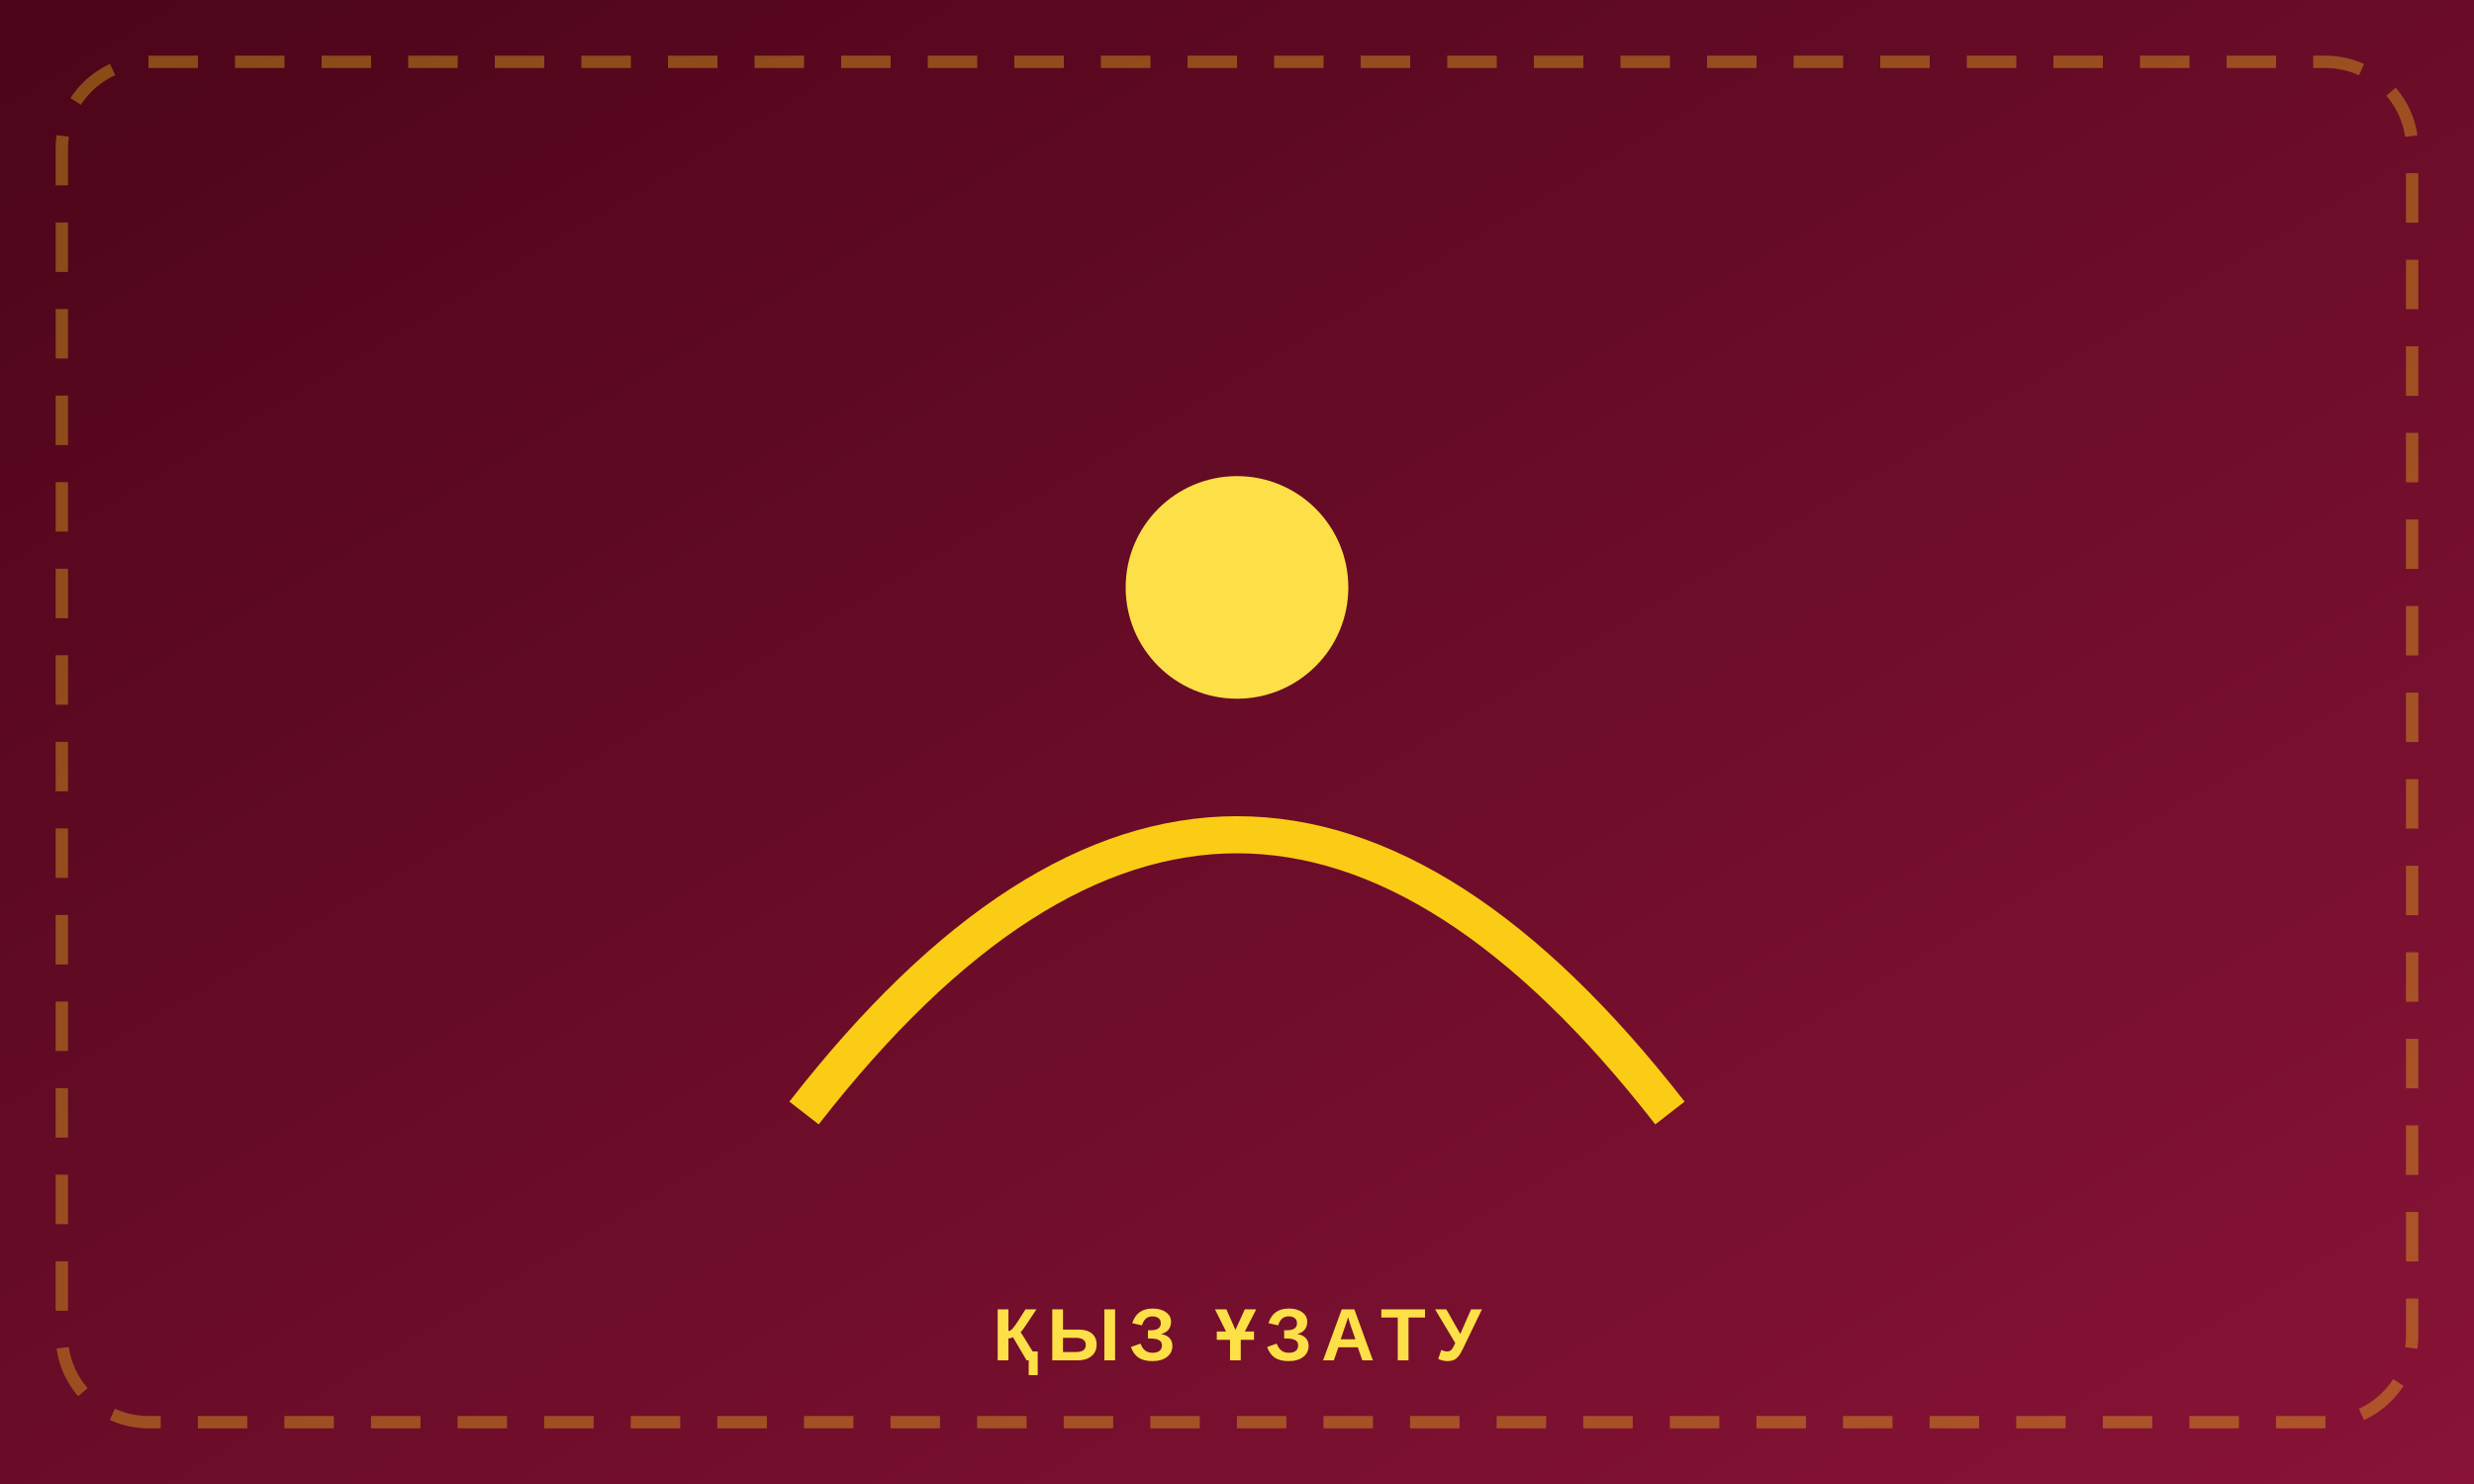
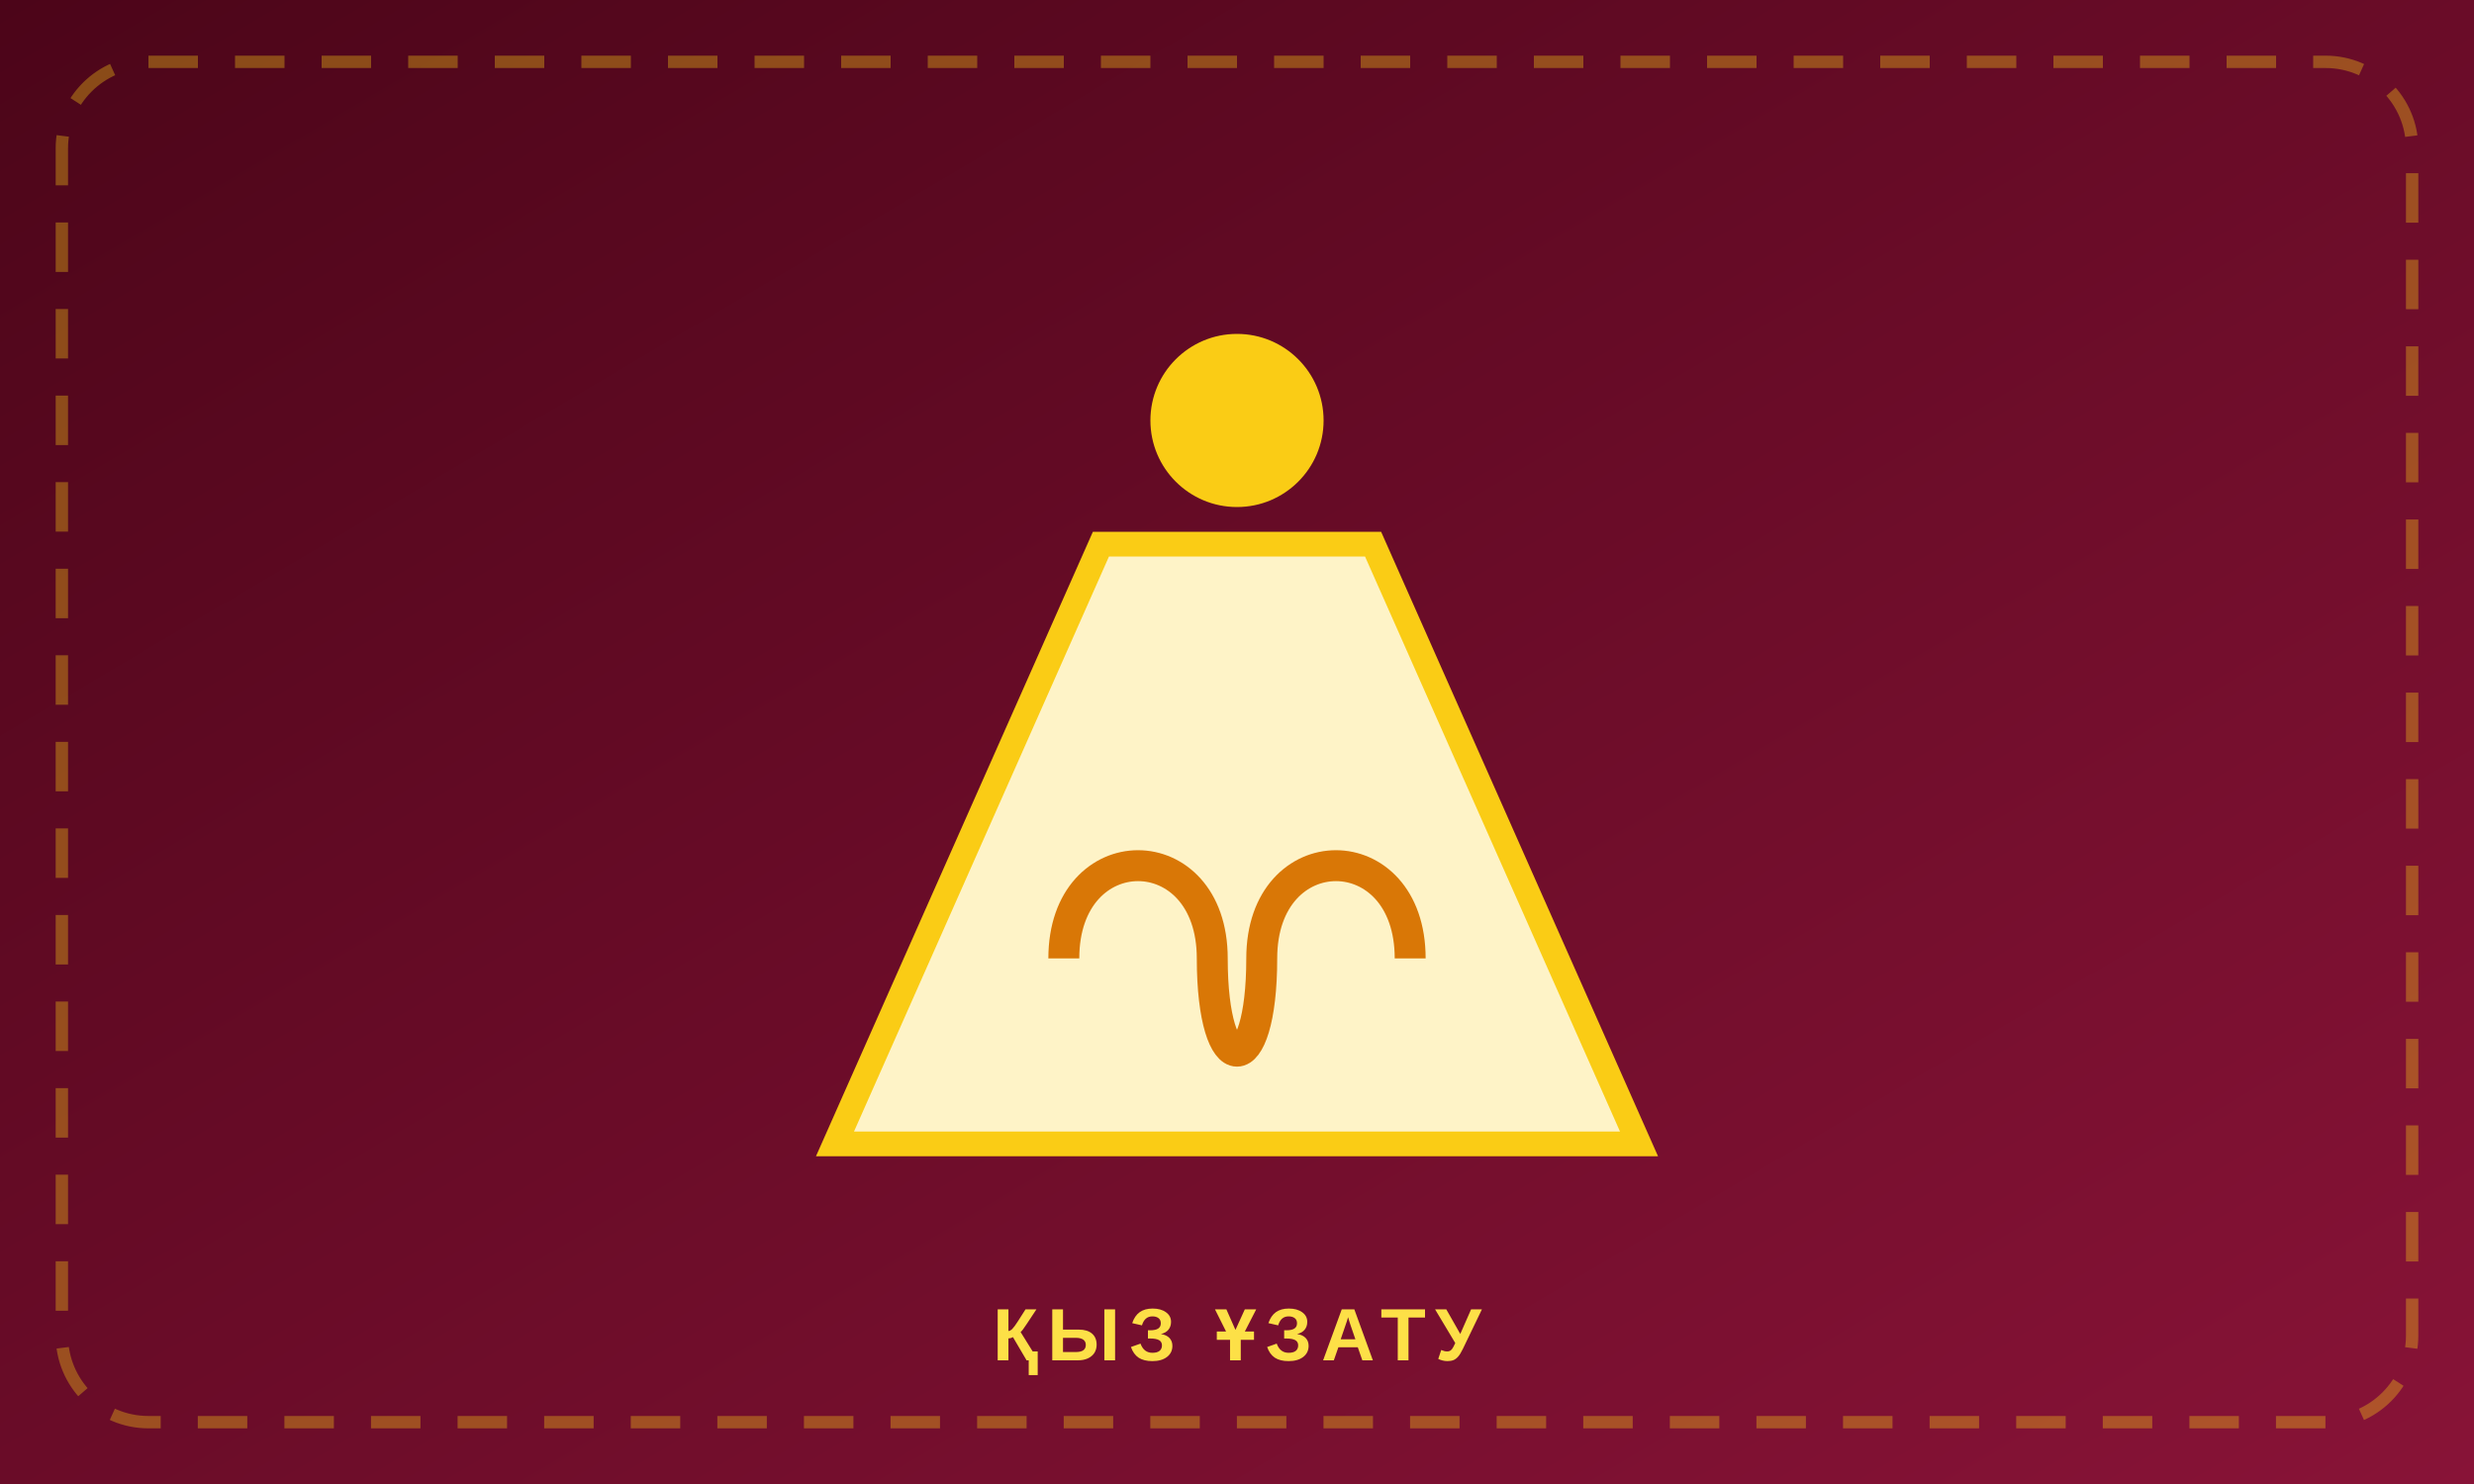
<svg xmlns="http://www.w3.org/2000/svg" viewBox="0 0 400 240" width="400" height="240">
  <defs>
    <linearGradient id="g_uzatu" x1="0" y1="0" x2="1" y2="1">
      <stop offset="0%" stop-color="#4c0519" />
      <stop offset="100%" stop-color="#881337" />
    </linearGradient>
  </defs>
  <rect width="400" height="240" fill="url(#g_uzatu)" />
  <rect x="10" y="10" width="380" height="220" rx="14" fill="none" stroke="#facc15" stroke-opacity="0.35" stroke-width="2" stroke-dasharray="8 6" />
-   <path d="M130 180 Q200 90 270 180" stroke="#facc15" stroke-width="6" fill="none" />
-   <circle cx="200" cy="95" r="18" fill="#fde047" />
+   <path d="M135 185 L178 88 L222 88 L265 185 Z" fill="#fef3c7" stroke="#facc15" stroke-width="4" />
+   <path d="M172 155 C172 135 196 135 196 155 C196 175 204 175 204 155 C204 135 228 135 228 155" fill="none" stroke="#d97706" stroke-width="5" />
+   <circle cx="200" cy="68" r="14" fill="#facc15" />
  <text x="200" y="220" fill="#fde047" font-family="Arial, sans-serif" font-size="12" font-weight="bold" letter-spacing="1.5" text-anchor="middle">ҚЫЗ ҰЗАТУ</text>
</svg>
